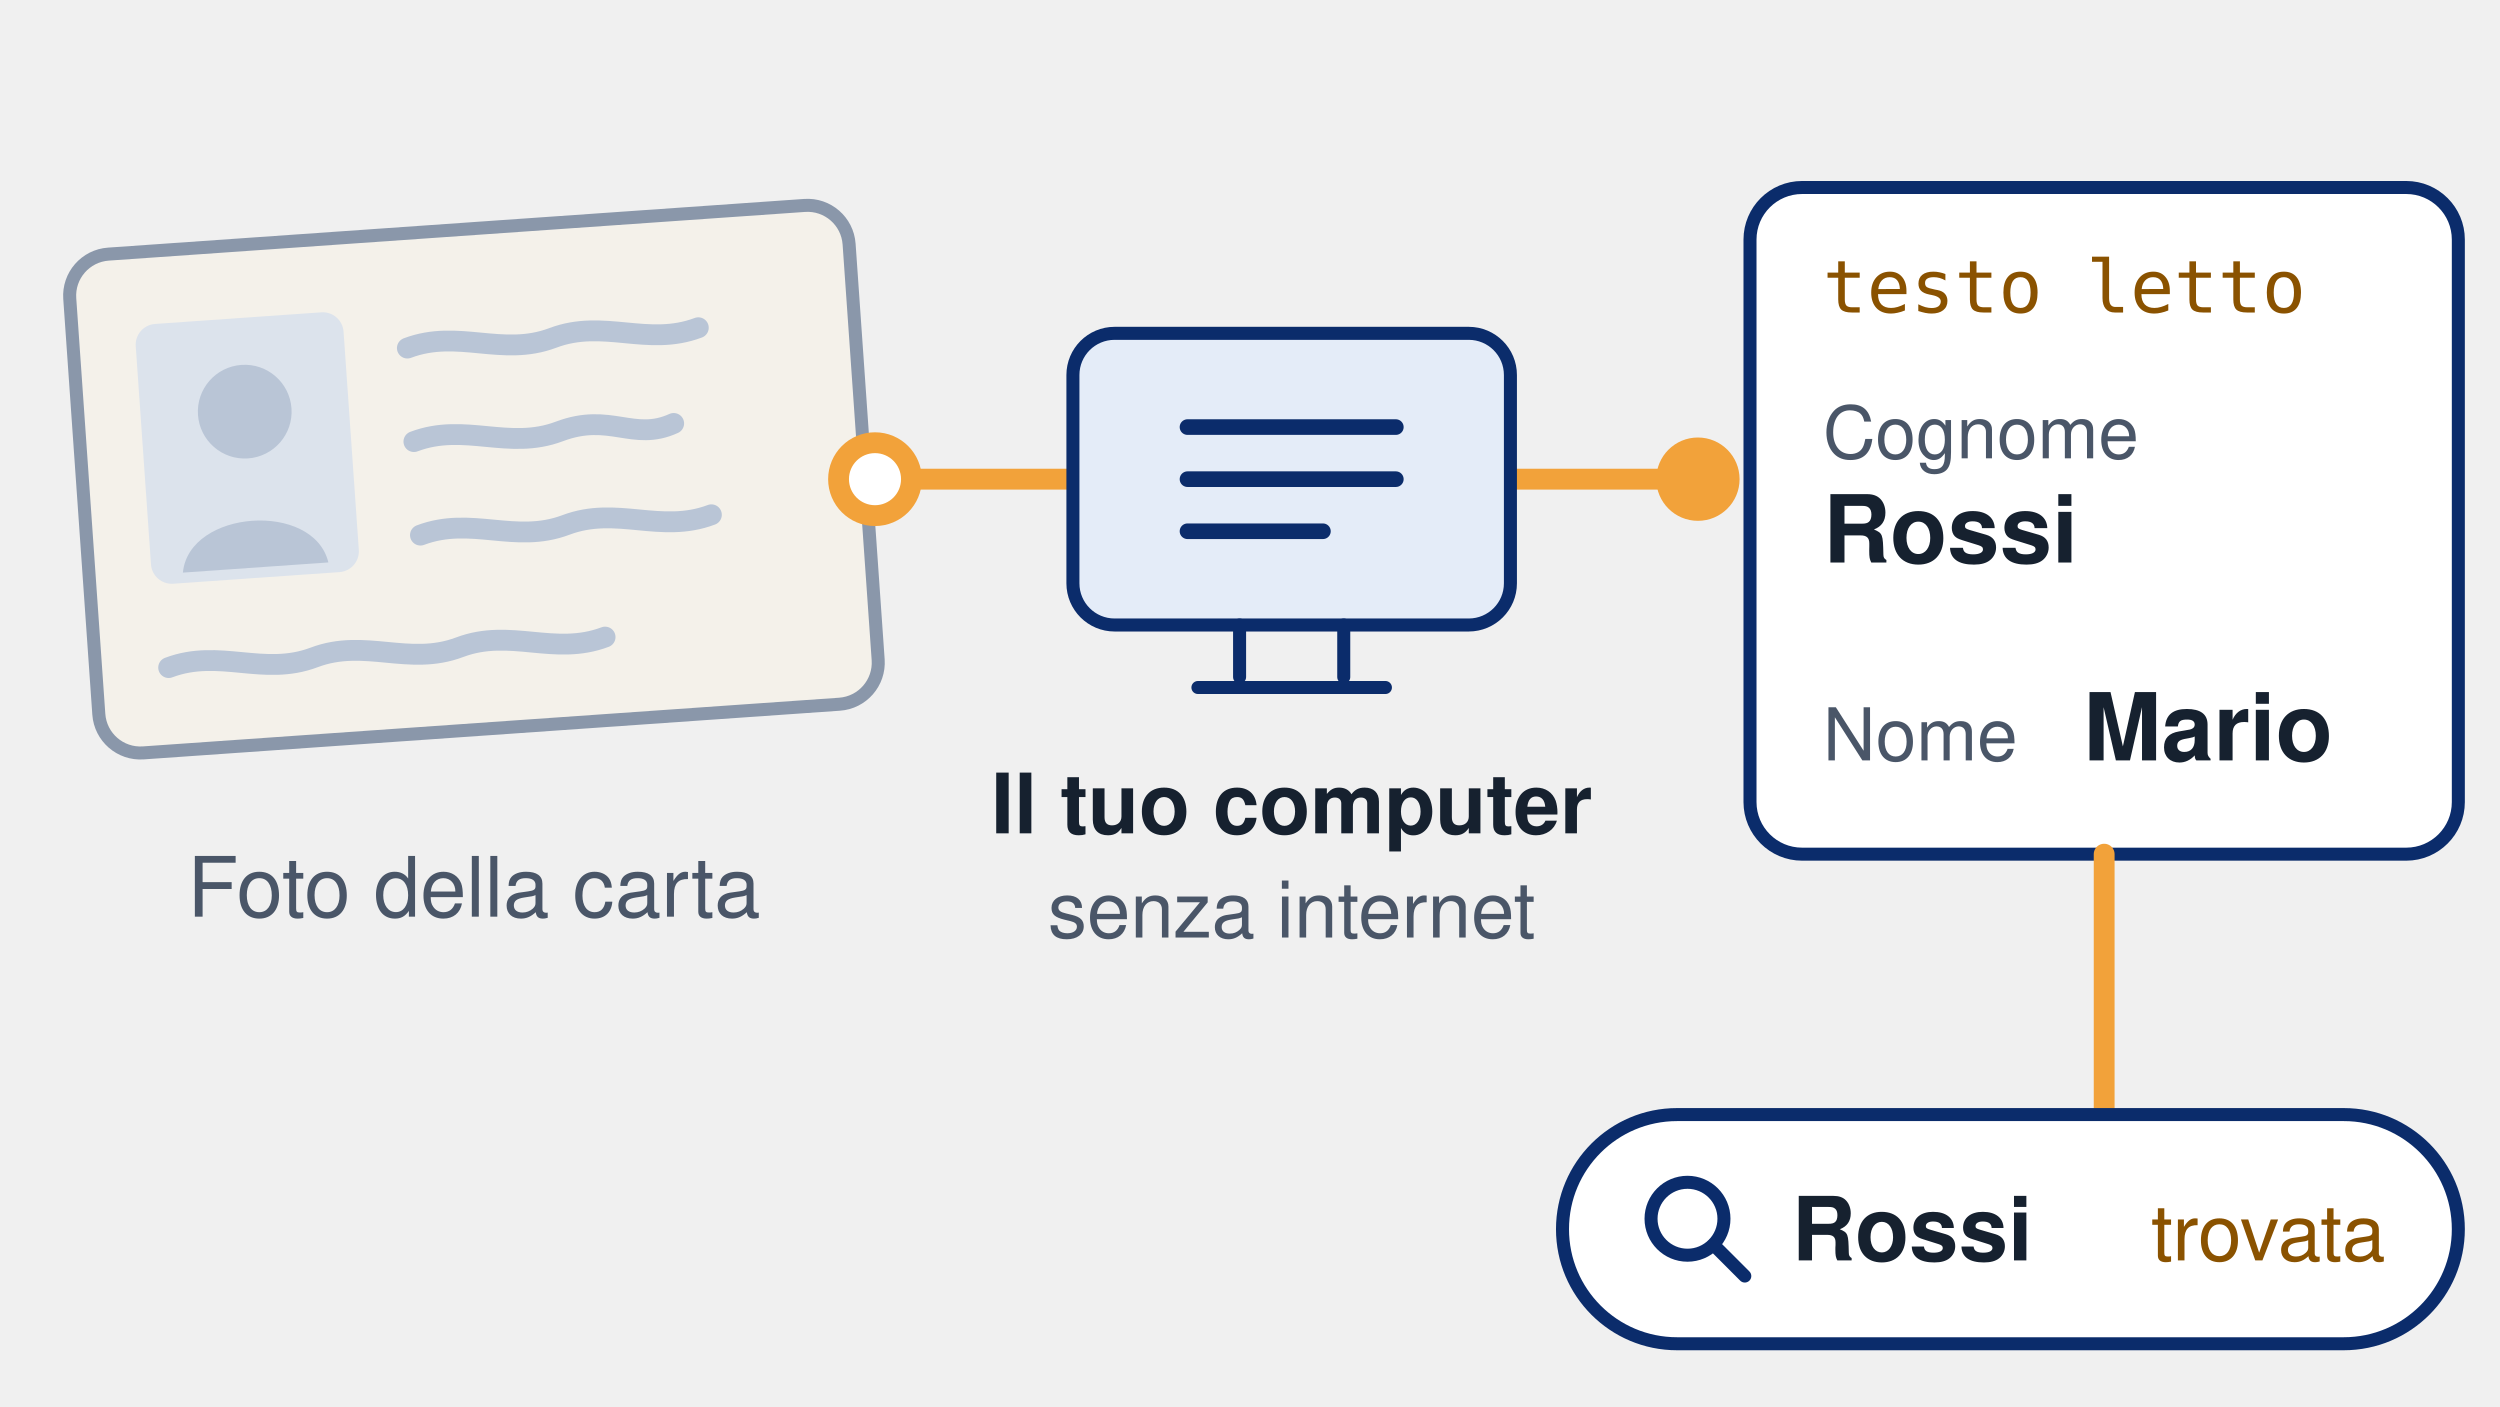
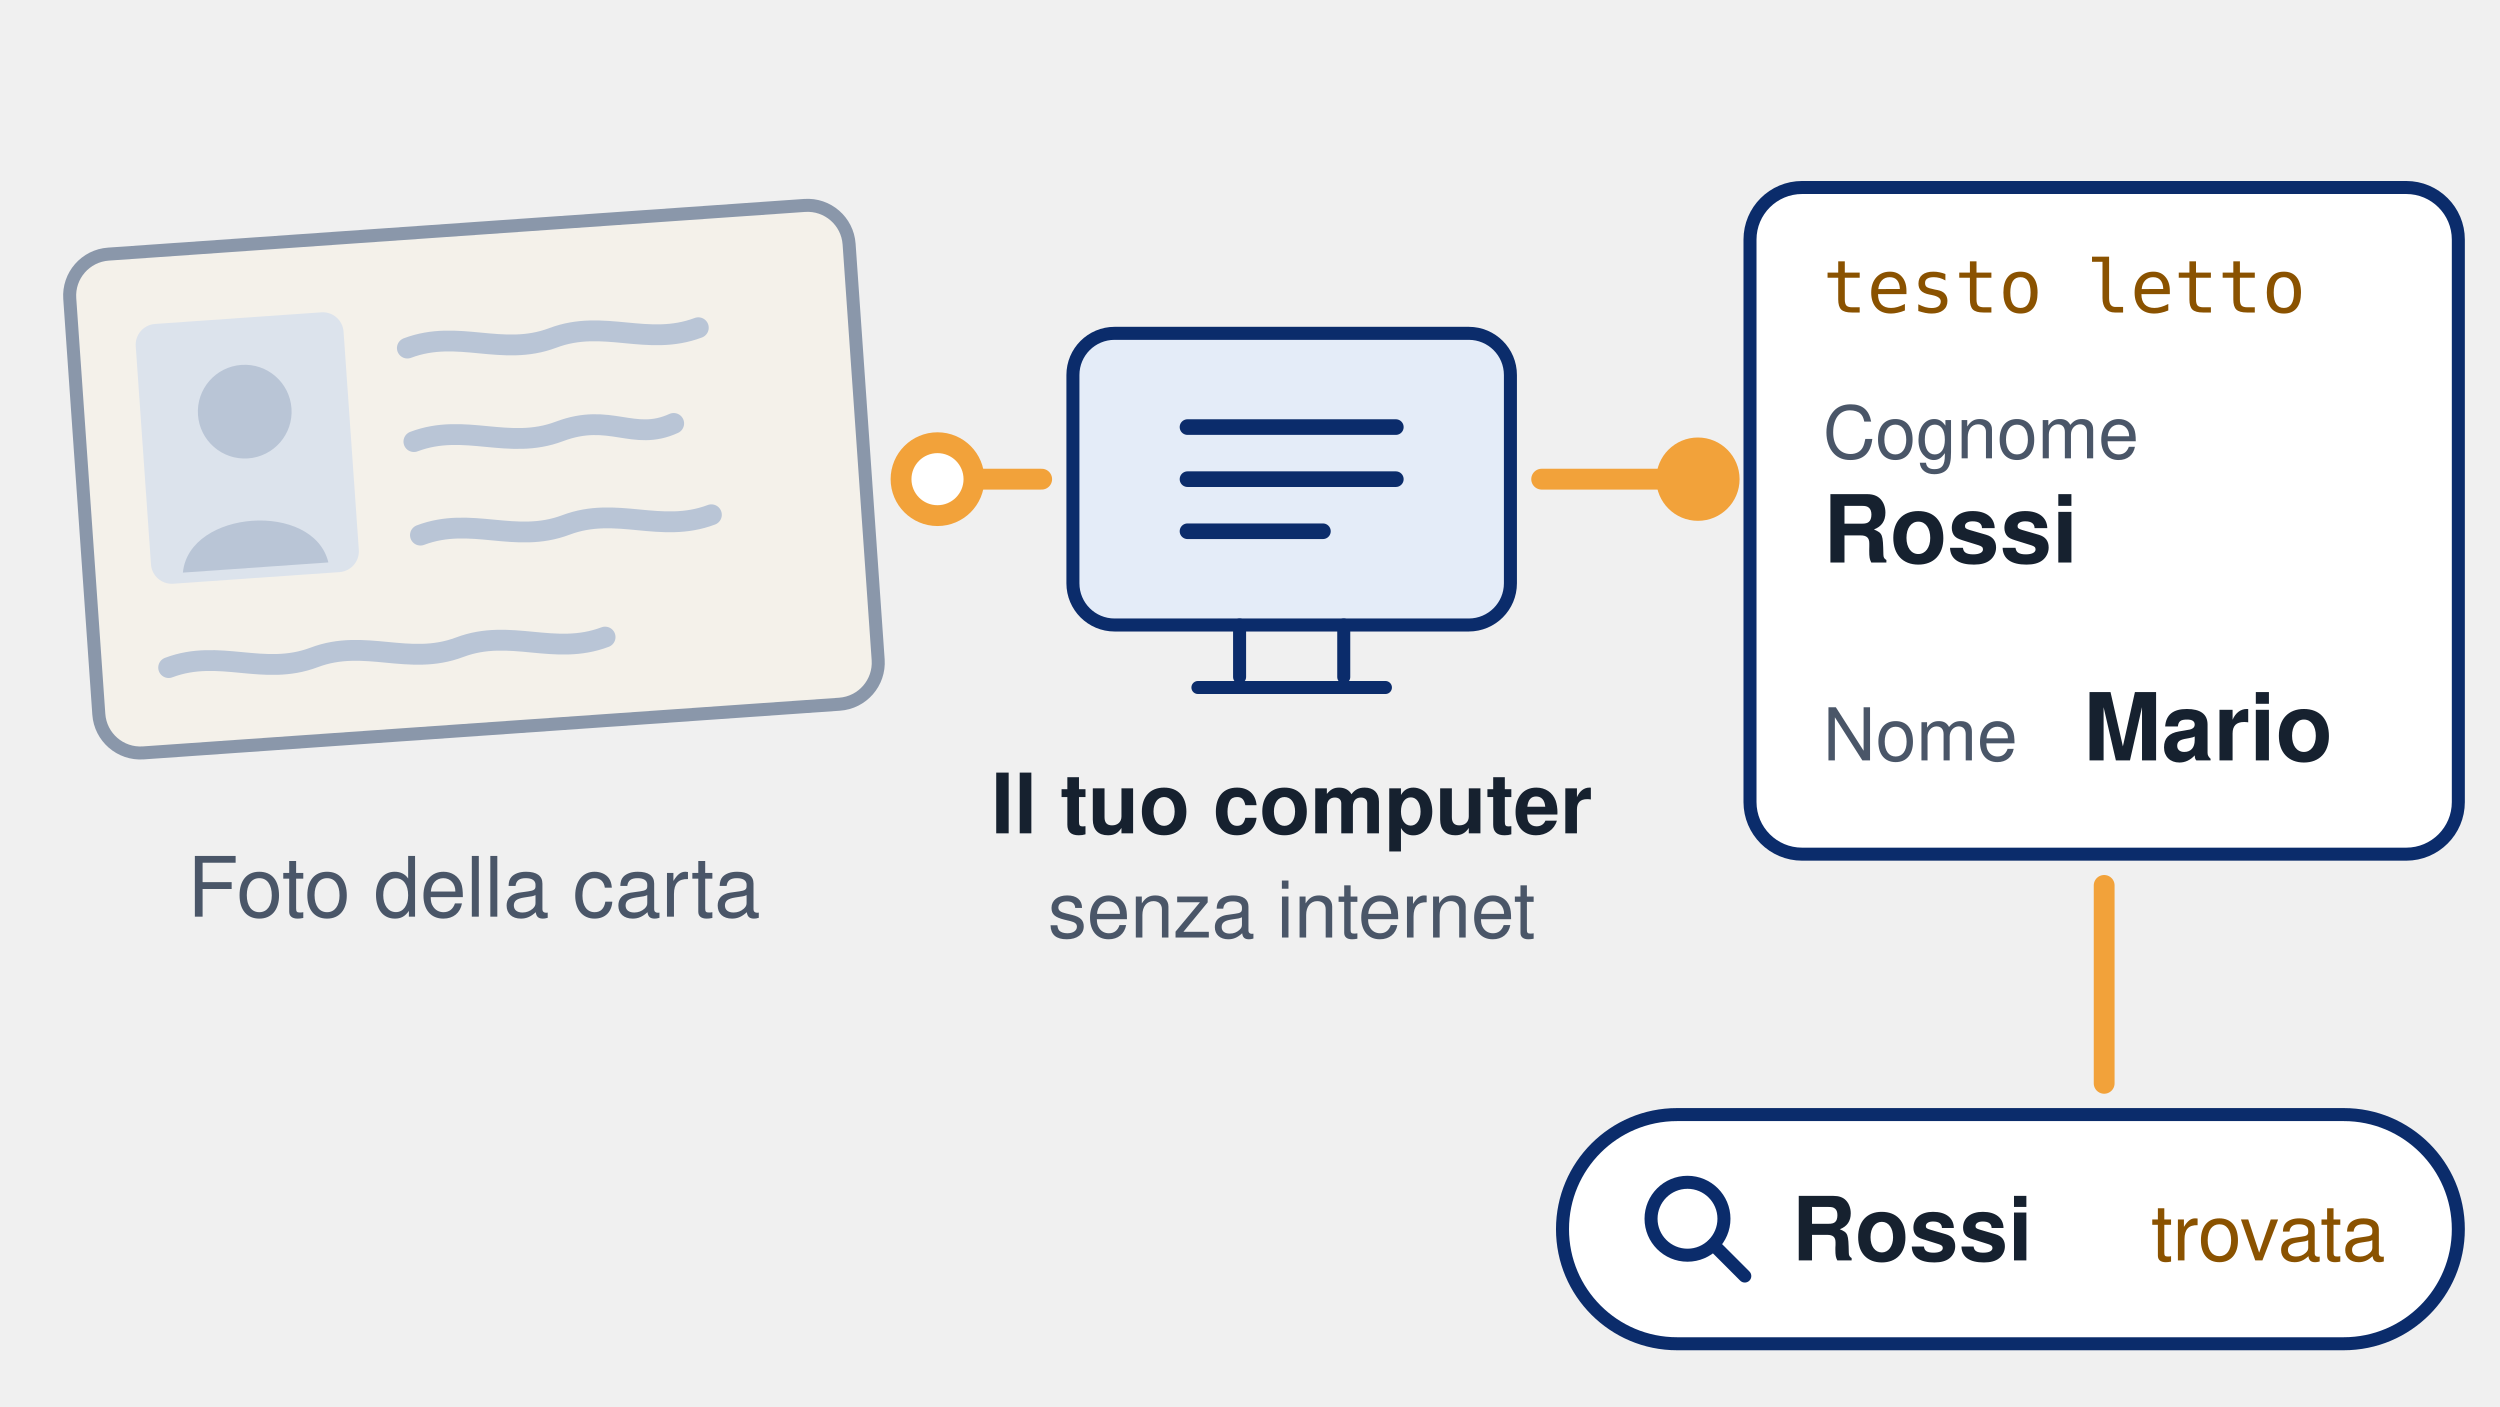
<svg xmlns="http://www.w3.org/2000/svg" viewBox="0 0 480 270" width="480" height="270" role="img" aria-labelledby="t">
  <g font-family="Segoe UI, Helvetica, Arial, sans-serif">
    <g transform="translate(16 44) rotate(-4 75 48)">
      <rect width="150" height="96" rx="8" fill="#F4F1EA" stroke="#8A97AA" stroke-width="2.5" />
      <rect x="12" y="14" width="40" height="50" rx="4" fill="#DCE3EC" />
      <circle cx="32" cy="32" r="9" fill="#B9C5D6" />
      <path d="M18 62c2-12 26-12 28 0" fill="#B9C5D6" />
      <path d="M64 22c10-3 18 3 28 0s18 3 28 0M64 40c10-3 18 3 28 0s14 3 22 0M64 58c10-3 18 3 28 0s18 3 28 0M14 80c10-3 18 3 28 0s18 3 28 0s18 3 28 0" fill="none" stroke="#B9C5D6" stroke-width="4" stroke-linecap="round" />
    </g>
    <text x="91" y="176" text-anchor="middle" font-size="16" fill="#4A5668">Foto della carta</text>
-     <path d="M168 92H206M290 92H326" stroke="#F2A23A" stroke-width="4" stroke-linecap="round" />
-     <circle cx="168" cy="92" r="7" fill="#FFFFFF" stroke="#F2A23A" stroke-width="4" />
+     <path d="M180 92H200M296 92H326" stroke="#F2A23A" stroke-width="4" stroke-linecap="round" />
+     <circle cx="180" cy="92" r="7" fill="#FFFFFF" stroke="#F2A23A" stroke-width="4" />
    <g transform="translate(206 64)">
      <rect width="84" height="56" rx="8" fill="#E4ECF8" stroke="#0B2C6B" stroke-width="2.5" />
      <path d="M32 56v10M52 56v10M24 68h36" stroke="#0B2C6B" stroke-width="2.5" stroke-linecap="round" />
      <path d="M22 18h40M22 28h40M22 38h26" stroke="#0B2C6B" stroke-width="3" stroke-linecap="round" />
    </g>
    <text x="248" y="160" text-anchor="middle" font-size="16" font-weight="700" fill="#16212F">Il tuo computer</text>
    <text x="248" y="180" text-anchor="middle" font-size="15" fill="#4A5668">senza internet</text>
    <circle cx="326" cy="92" r="8" fill="#F2A23A" />
    <rect x="336" y="36" width="136" height="128" rx="10" fill="#FFFFFF" stroke="#0B2C6B" stroke-width="2.5" />
    <text x="350" y="60" font-size="14" font-family="Consolas, monospace" fill="#8A5200">testo letto</text>
    <text x="350" y="88" font-size="14" fill="#4A5668">Cognome</text>
    <text x="350" y="108" font-size="18" font-weight="700" fill="#16212F">Rossi</text>
    <text x="350" y="146" font-size="14" fill="#4A5668">Nome</text>
    <text x="400" y="146" font-size="18" font-weight="700" fill="#16212F">Mario</text>
-     <path d="M404 164V214" stroke="#F2A23A" stroke-width="4" stroke-linecap="round" />
+     <path d="M404 170V208" stroke="#F2A23A" stroke-width="4" stroke-linecap="round" />
    <rect x="300" y="214" width="172" height="44" rx="22" fill="#FFFFFF" stroke="#0B2C6B" stroke-width="2.5" />
    <circle cx="324" cy="234" r="7" fill="none" stroke="#0B2C6B" stroke-width="2.5" />
    <path d="M329 239l6 6" stroke="#0B2C6B" stroke-width="2.5" stroke-linecap="round" />
    <text x="344" y="242" font-size="17" font-weight="700" fill="#16212F">Rossi</text>
    <text x="458" y="242" text-anchor="end" font-size="15" fill="#8A5200">trovata</text>
  </g>
</svg>
